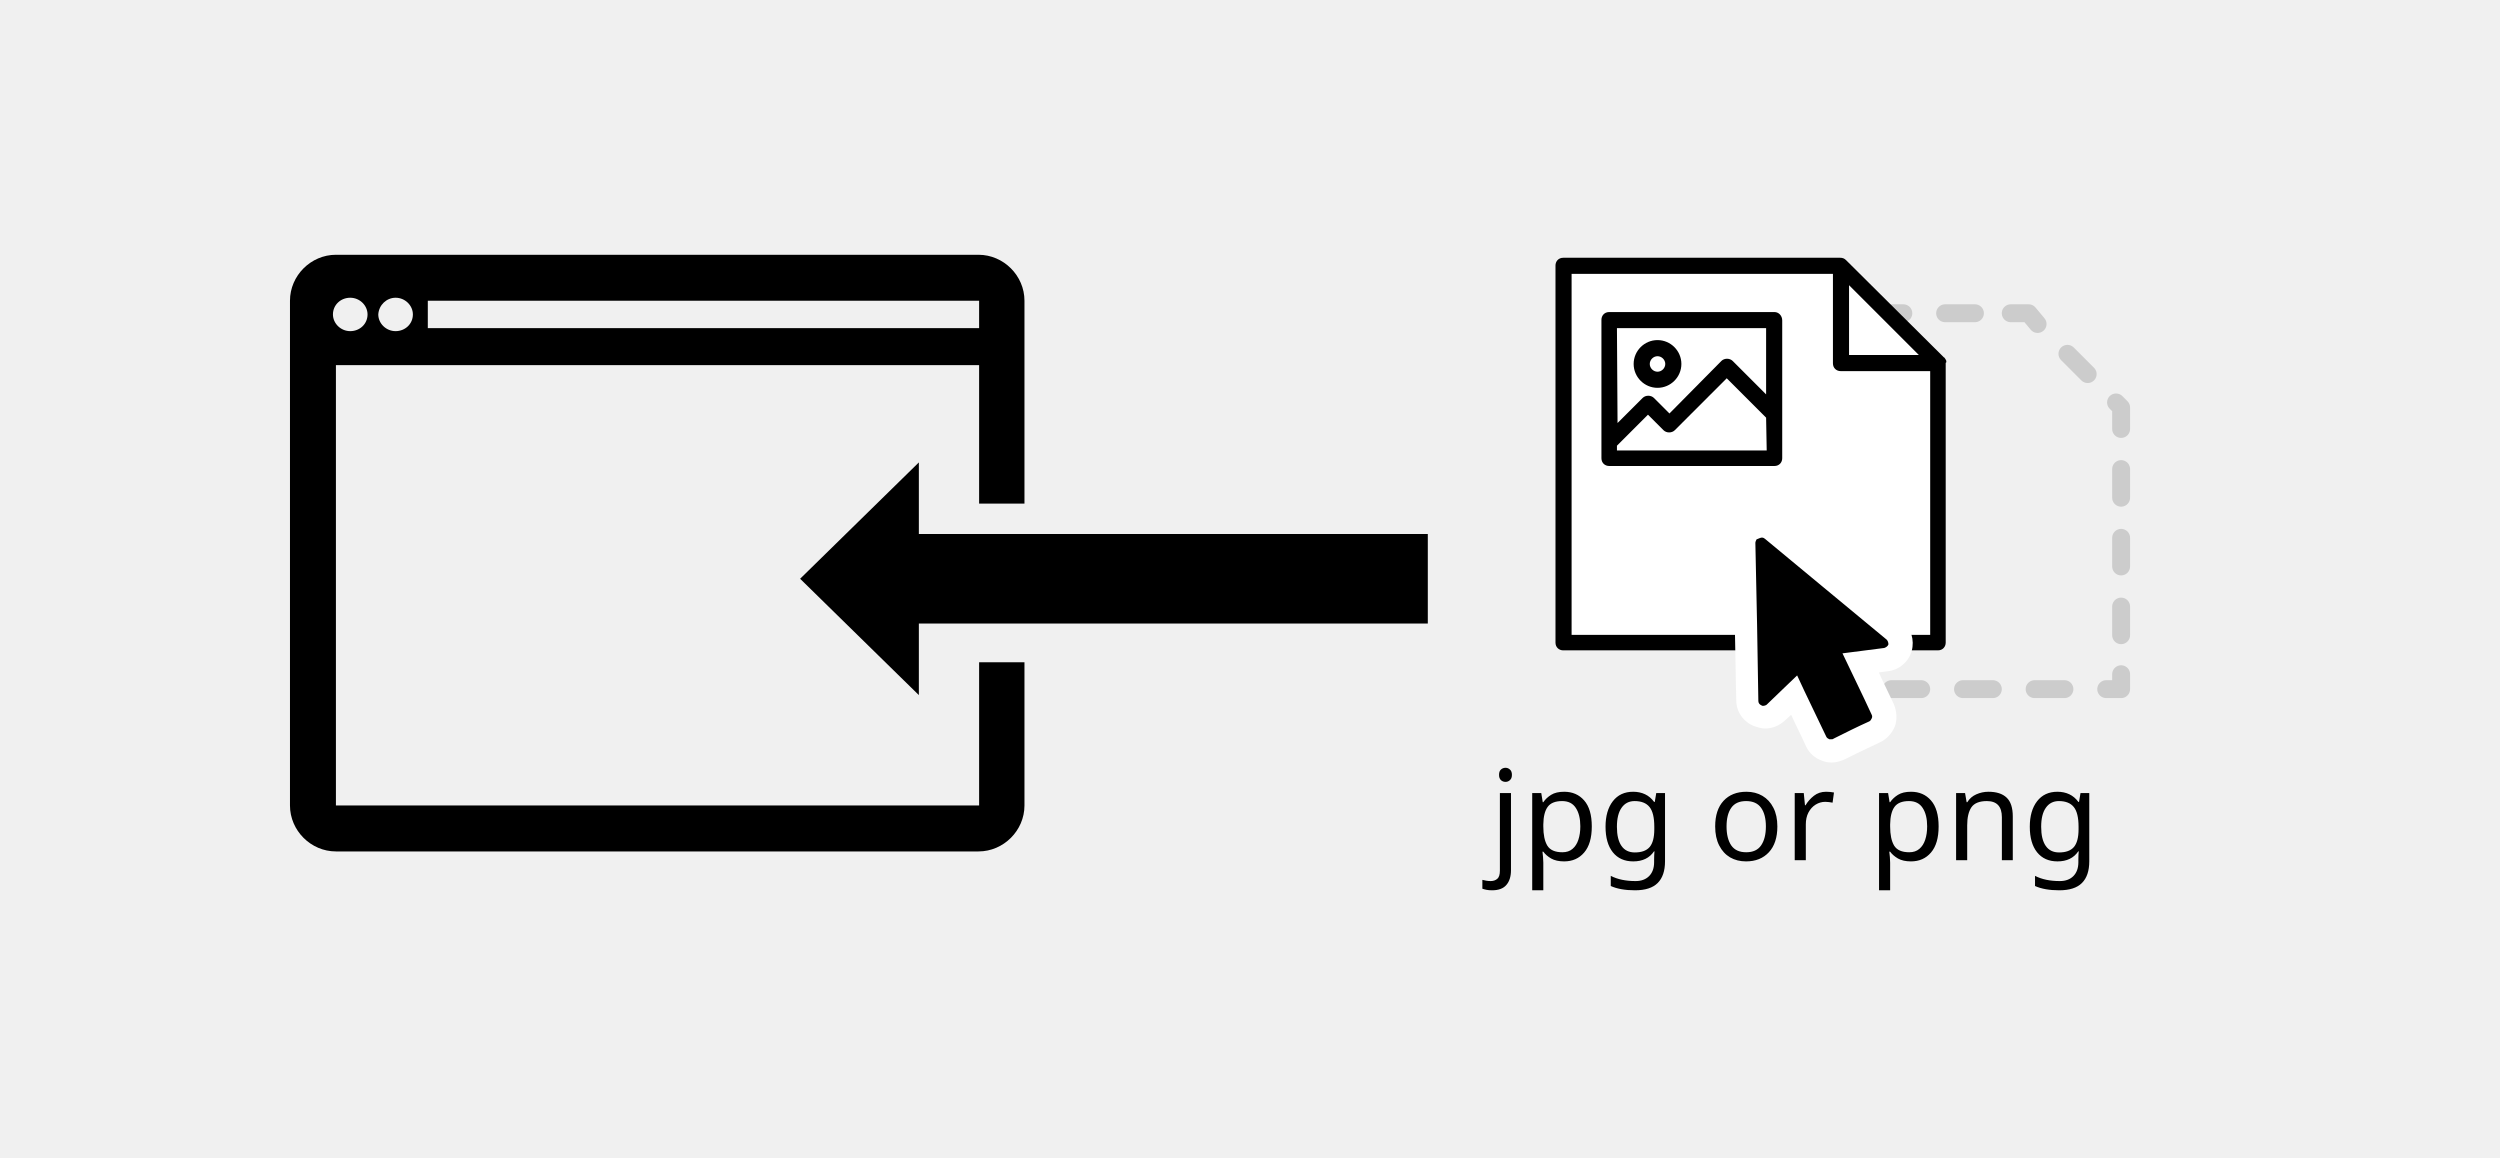
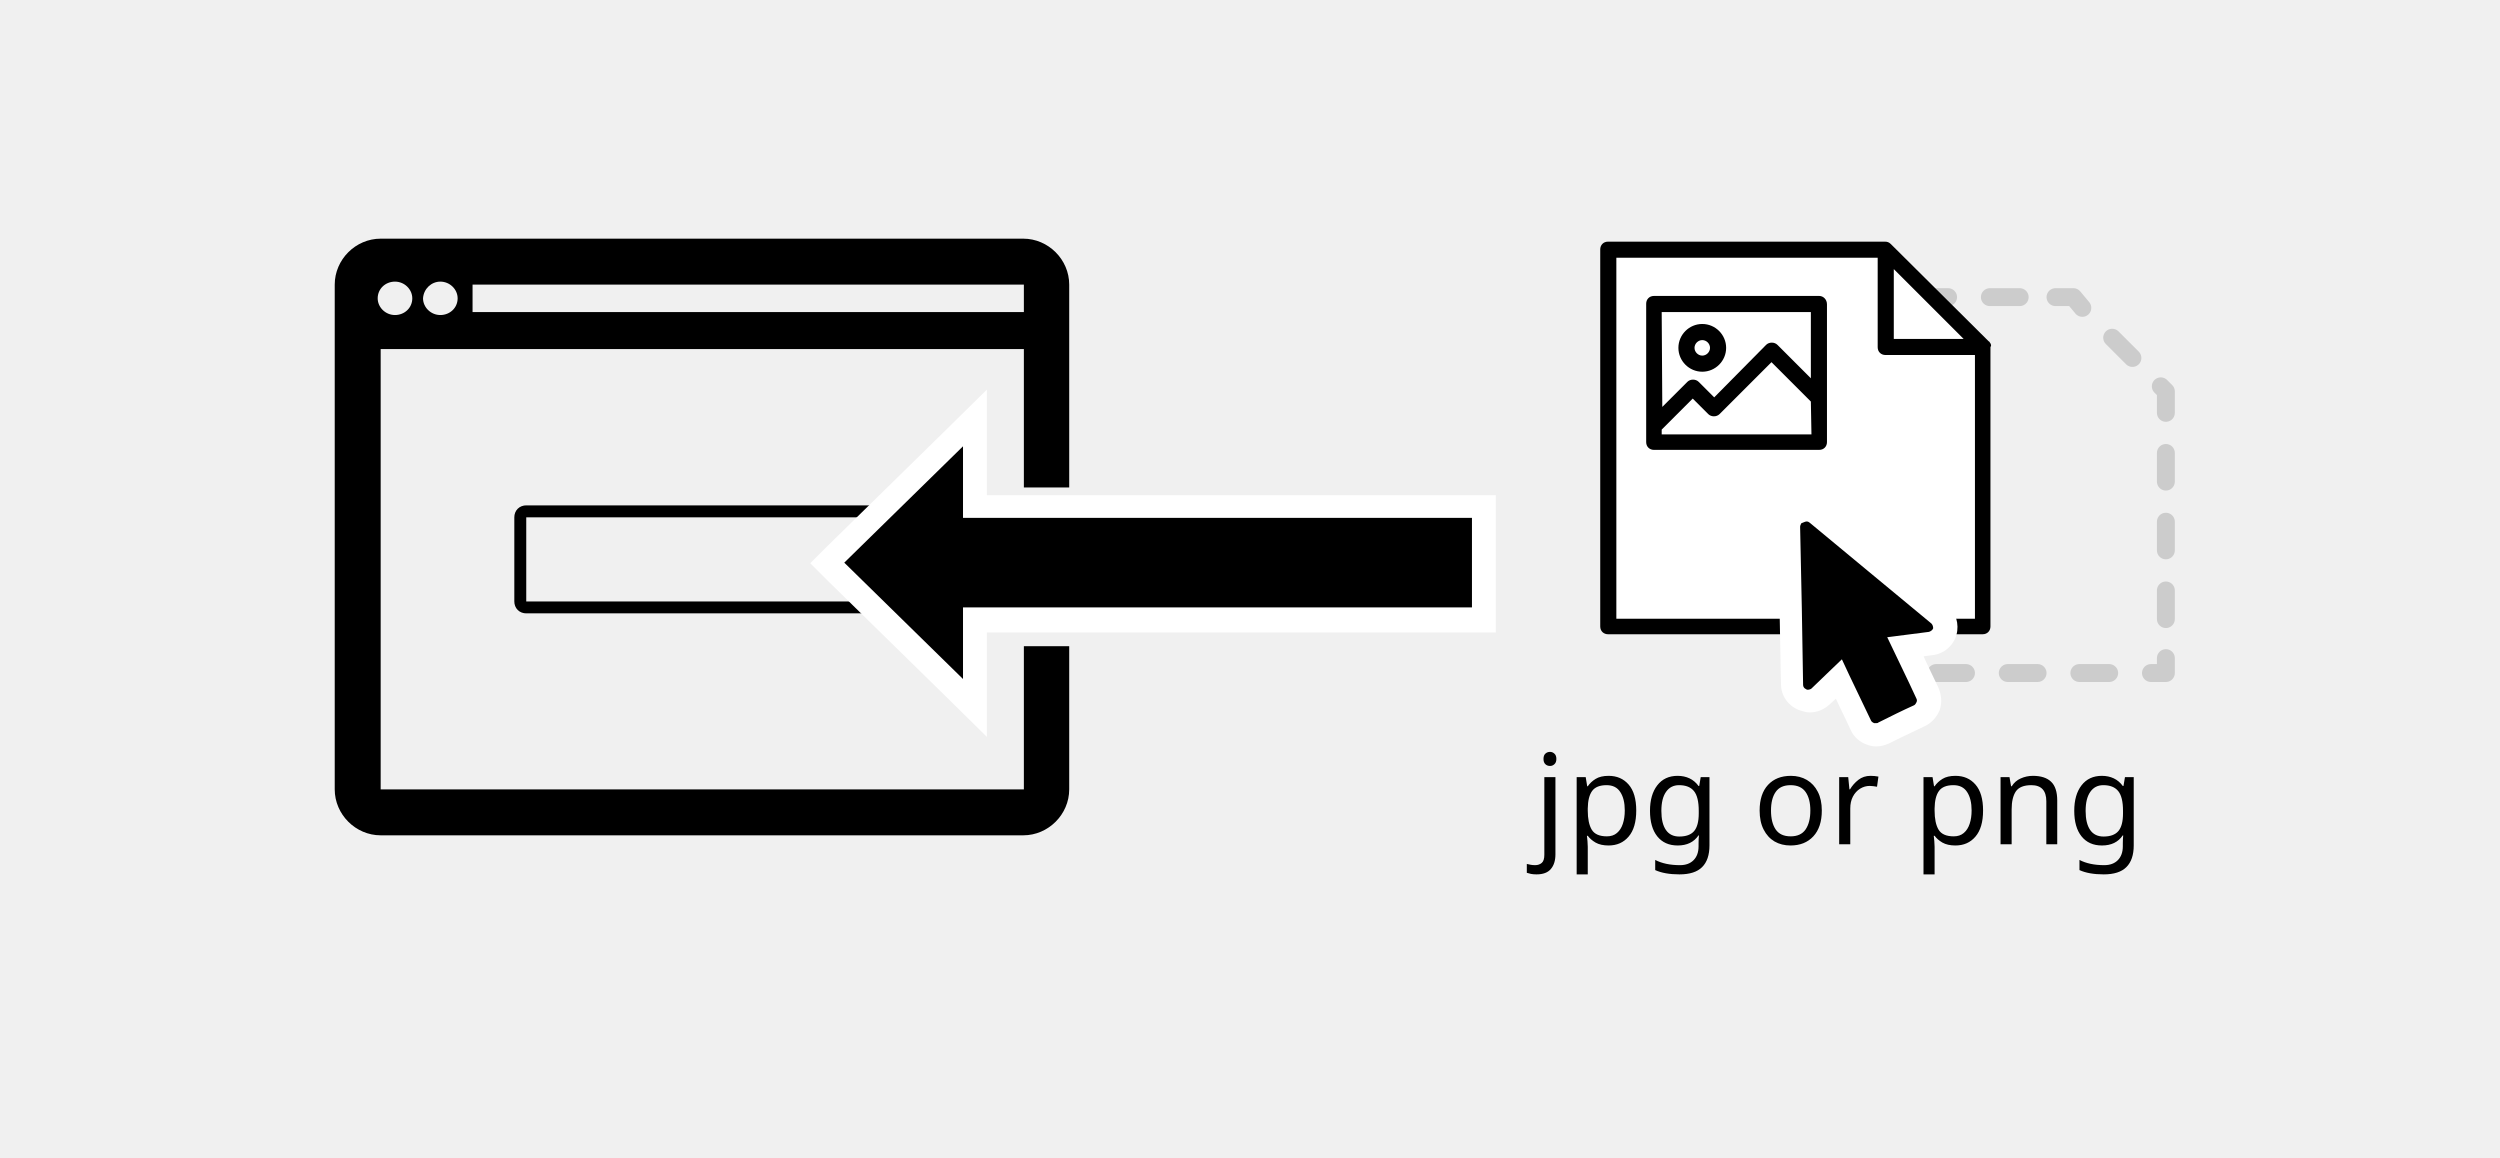
<svg xmlns="http://www.w3.org/2000/svg" version="1.1" id="Layer_1" x="0px" y="0px" width="419px" height="194px" viewBox="-270 184 419 194" enable-background="new -270 184 419 194" xml:space="preserve">
+   <path fill="none" stroke="#000000" stroke-width="2" stroke-miterlimit="10" d="M-120.4,285.8h-61.4c-0.6,0-1-0.4-1-1v-14.1  c0-0.6,0.4-1,1-1h61.4c0.6,0,1,0.4,1,1v14.1C-119.4,285.4-119.8,285.8-120.4,285.8z" />
  <g>
    <g>
-       <polyline fill="none" stroke="#CCCCCC" stroke-width="3" stroke-linecap="round" stroke-linejoin="round" points="22.5,239     22.5,236.5 25,236.5   " />
-       <line fill="none" stroke="#CCCCCC" stroke-width="3" stroke-linecap="round" stroke-linejoin="round" stroke-dasharray="5,7" x1="32" y1="236.5" x2="64" y2="236.5" />
-       <polyline fill="none" stroke="#CCCCCC" stroke-width="3" stroke-linecap="round" stroke-linejoin="round" points="67,236.5     70,236.5 71.5,238.3   " />
-       <polyline fill="none" stroke="#CCCCCC" stroke-width="3" stroke-linecap="round" stroke-linejoin="round" stroke-dasharray="4.801,6.721" points="    76.5,243.3 85.5,252.3 85.5,294   " />
-       <polyline fill="none" stroke="#CCCCCC" stroke-width="3" stroke-linecap="round" stroke-linejoin="round" points="85.5,297     85.5,299.5 83,299.5   " />
-       <line fill="none" stroke="#CCCCCC" stroke-width="3" stroke-linecap="round" stroke-linejoin="round" stroke-dasharray="5,7" x1="76" y1="299.5" x2="29" y2="299.5" />
-       <polyline fill="none" stroke="#CCCCCC" stroke-width="3" stroke-linecap="round" stroke-linejoin="round" points="25,299.5     22.5,299.5 22.5,297   " />
-       <line fill="none" stroke="#CCCCCC" stroke-width="3" stroke-linecap="round" stroke-linejoin="round" stroke-dasharray="5,7" x1="22.5" y1="290" x2="22.5" y2="243" />
+       <polyline fill="none" stroke="#CCCCCC" stroke-width="3" stroke-linecap="round" stroke-linejoin="round" points="30,236.3     30,233.8 32.5,233.8   " />
+       <line fill="none" stroke="#CCCCCC" stroke-width="3" stroke-linecap="round" stroke-linejoin="round" stroke-dasharray="5,7" x1="39.5" y1="233.8" x2="71.5" y2="233.8" />
+       <polyline fill="none" stroke="#CCCCCC" stroke-width="3" stroke-linecap="round" stroke-linejoin="round" points="74.5,233.8     77.5,233.8 79,235.6   " />
+       <polyline fill="none" stroke="#CCCCCC" stroke-width="3" stroke-linecap="round" stroke-linejoin="round" stroke-dasharray="4.801,6.721" points="    84,240.6 93,249.6 93,291.3   " />
+       <polyline fill="none" stroke="#CCCCCC" stroke-width="3" stroke-linecap="round" stroke-linejoin="round" points="93,294.3     93,296.8 90.5,296.8   " />
+       <line fill="none" stroke="#CCCCCC" stroke-width="3" stroke-linecap="round" stroke-linejoin="round" stroke-dasharray="5,7" x1="83.5" y1="296.8" x2="36.5" y2="296.8" />
+       <polyline fill="none" stroke="#CCCCCC" stroke-width="3" stroke-linecap="round" stroke-linejoin="round" points="32.5,296.8     30,296.8 30,294.3   " />
+       <line fill="none" stroke="#CCCCCC" stroke-width="3" stroke-linecap="round" stroke-linejoin="round" stroke-dasharray="5,7" x1="30" y1="287.3" x2="30" y2="240.3" />
    </g>
  </g>
-   <polygon fill="#FFFFFF" points="-9,229 39,229 54,244.3 54,292 -9,292 " />
-   <path d="M-203.7,233.9c1.6,0,2.9,1.3,2.9,2.8c0,1.6-1.3,2.8-2.9,2.8s-2.9-1.3-2.9-2.8C-206.5,235.1-205.2,233.9-203.7,233.9z   M-214.2,236.7c0-1.6,1.3-2.8,2.9-2.8c1.6,0,2.9,1.3,2.9,2.8c0,1.6-1.3,2.8-2.9,2.8C-212.9,239.5-214.2,238.2-214.2,236.7z   M-105.9,295v24h-107.8v-73.8h107.8v23.2h7.6v-34c0-4.2-3.5-7.7-7.7-7.7h-107.7c-4.2,0-7.7,3.5-7.7,7.7V319c0,4.2,3.5,7.7,7.7,7.7  H-106c4.2,0,7.7-3.5,7.7-7.7v-24H-105.9z M-105.9,239h-92.4v-4.6h92.4V239z" />
+   <polygon fill="#FFFFFF" points="-1.5,226.3 46.5,226.3 61.5,241.6 61.5,289.3 -1.5,289.3 " />
+   <path d="M-196.2,231.2c1.6,0,2.9,1.3,2.9,2.8c0,1.6-1.3,2.8-2.9,2.8s-2.9-1.3-2.9-2.8C-199,232.4-197.7,231.2-196.2,231.2z   M-206.7,234c0-1.6,1.3-2.8,2.9-2.8c1.6,0,2.9,1.3,2.9,2.8c0,1.6-1.3,2.8-2.9,2.8S-206.7,235.5-206.7,234z M-98.4,292.3v24h-107.8  v-73.8h107.8v23.2h7.6v-34c0-4.2-3.5-7.7-7.7-7.7h-107.7c-4.2,0-7.7,3.5-7.7,7.7v84.6c0,4.2,3.5,7.7,7.7,7.7h107.7  c4.2,0,7.7-3.5,7.7-7.7v-24H-98.4z M-98.4,236.3h-92.4v-4.6h92.4V236.3z" />
  <g>
    <g>
      <g>
-         <path d="M56,244.2c0.1,0.2,0.2,0.3,0.2,0.5C56.2,244.4,56.1,244.3,56,244.2z" />
-         <path d="M56.2,244.6c0-0.2-0.1-0.3-0.2-0.5c-0.1-0.1-0.1-0.2-0.2-0.2l-16.4-16.3c-0.3-0.3-0.6-0.4-1-0.4H-8     c-0.8,0-1.3,0.6-1.3,1.3v63.2c0,0.8,0.6,1.3,1.3,1.3h62.8c0.8,0,1.3-0.6,1.3-1.3v-46.9C56.2,244.8,56.2,244.7,56.2,244.6z      M39.9,231.8l11.7,11.7H39.9V231.8z M53.5,290.4H-6.6v-60.5h43.8v15c0,0.8,0.6,1.3,1.3,1.3h15L53.5,290.4L53.5,290.4z" />
+         <path d="M63.5,241.5c0.1,0.2,0.2,0.3,0.2,0.5C63.7,241.7,63.6,241.6,63.5,241.5z" />
+         <path d="M63.7,241.9c0-0.2-0.1-0.3-0.2-0.5c-0.1-0.1-0.1-0.2-0.2-0.2l-16.4-16.3c-0.3-0.3-0.6-0.4-1-0.4H-0.5     c-0.8,0-1.3,0.6-1.3,1.3V289c0,0.8,0.6,1.3,1.3,1.3h62.8c0.8,0,1.3-0.6,1.3-1.3v-46.9C63.7,242.1,63.7,242,63.7,241.9z      M47.4,229.1l11.7,11.7H47.4V229.1z M61,287.7H0.9v-60.5h43.8v15c0,0.8,0.6,1.3,1.3,1.3h15V287.7L61,287.7z" />
      </g>
    </g>
    <g>
      <g>
-         <path d="M27.4,236.3H-0.3c-0.8,0-1.3,0.6-1.3,1.3v23.2c0,0.8,0.6,1.3,1.3,1.3h27.7c0.8,0,1.3-0.6,1.3-1.3v-23.1     C28.7,236.9,28.1,236.3,27.4,236.3z M1,239h25v11.1l-5.6-5.6c-0.5-0.5-1.4-0.5-1.9,0l-8.7,8.8l-2.6-2.6c-0.5-0.5-1.4-0.5-1.9,0     l-4.2,4.2L1,239L1,239z M26.1,259.5H1v-0.8l5.2-5.2l2.6,2.6c0.5,0.5,1.4,0.5,1.9,0l8.7-8.7L26,254L26.1,259.5L26.1,259.5z" />
+         <path d="M34.9,233.6H7.2c-0.8,0-1.3,0.6-1.3,1.3v23.2c0,0.8,0.6,1.3,1.3,1.3h27.7c0.8,0,1.3-0.6,1.3-1.3V235     C36.2,234.2,35.6,233.6,34.9,233.6z M8.5,236.3h25v11.1l-5.6-5.6c-0.5-0.5-1.4-0.5-1.9,0l-8.7,8.8l-2.6-2.6     c-0.5-0.5-1.4-0.5-1.9,0l-4.2,4.2L8.5,236.3L8.5,236.3z M33.6,256.8H8.5V256l5.2-5.2l2.6,2.6c0.5,0.5,1.4,0.5,1.9,0l8.7-8.7     l6.6,6.6L33.6,256.8L33.6,256.8z" />
      </g>
      <g>
-         <path d="M7.8,249c-2.2,0-4-1.8-4-4s1.8-4,4-4s4,1.8,4,4S10,249,7.8,249z M7.8,243.7c-0.7,0-1.3,0.6-1.3,1.3s0.6,1.3,1.3,1.3     s1.3-0.6,1.3-1.3S8.5,243.7,7.8,243.7z" />
+         <path d="M15.3,246.3c-2.2,0-4-1.8-4-4s1.8-4,4-4s4,1.8,4,4S17.5,246.3,15.3,246.3z M15.3,241c-0.7,0-1.3,0.6-1.3,1.3     s0.6,1.3,1.3,1.3s1.3-0.6,1.3-1.3S16,241,15.3,241z" />
      </g>
    </g>
    <head />
  </g>
-   <text transform="matrix(1 0 0 1 -20.3997 328.1667)" font-family="'PalanquinDark-Medium'" font-size="21">jpg or png</text>
+   <text transform="matrix(1 0 0 1 -12.9497 325.5)" font-family="'PalanquinDark-Medium'" font-size="21">jpg or png</text>
  <g>
-     <path d="M37.1,309.7c-0.3,0-0.6-0.1-0.9-0.2c-0.7-0.2-1.3-0.8-1.6-1.4c-0.9-1.8-1.8-3.7-2.6-5.5c-0.4-0.8-0.7-1.5-1.1-2.3l-3.1,2.9   c-0.5,0.5-1.2,0.8-2,0.8c-0.4,0-0.7-0.1-1.1-0.2c-1-0.4-1.7-1.4-1.7-2.5l-0.2-10.6c-0.1-5.1-0.2-10.5-0.3-15.9c0-0.8,0.3-1.5,0.8-2   s1.2-0.8,2-0.8c0.7,0,1.3,0.2,1.8,0.6l20.4,16.9c0.8,0.7,1.2,1.9,0.9,2.9c-0.3,1.1-1.2,1.9-2.3,2l-4.2,0.6l3.7,7.8   c0.3,0.7,0.4,1.4,0.1,2.1c-0.2,0.7-0.8,1.3-1.4,1.6l-6,2.9C37.9,309.6,37.5,309.7,37.1,309.7L37.1,309.7z" />
-     <path fill="#FFFFFF" d="M25.3,274.1c0.2,0,0.4,0.1,0.5,0.2c6,5,13.3,11,20.4,16.9c0.2,0.2,0.3,0.5,0.3,0.8   c-0.1,0.3-0.4,0.5-0.7,0.6c-2.3,0.3-4.6,0.6-7,0.9c1.6,3.4,3.3,6.8,4.9,10.3c0.1,0.2,0.1,0.4,0,0.6c-0.1,0.2-0.2,0.4-0.4,0.5   c-2,0.9-3.8,1.8-6,2.9c-0.1,0.1-0.2,0.1-0.4,0.1c-0.1,0-0.2,0-0.3,0c-0.2-0.1-0.4-0.2-0.5-0.4c-1.6-3.4-3.3-6.8-4.9-10.3   c-1.5,1.4-3.3,3.2-5.1,4.9c-0.1,0.1-0.4,0.2-0.6,0.2c-0.1,0-0.2,0-0.3-0.1c-0.3-0.1-0.5-0.4-0.5-0.7c-0.1-7.9-0.3-17.3-0.5-26.5   c0-0.2,0.1-0.4,0.2-0.6C24.9,274.2,25.1,274.1,25.3,274.1L25.3,274.1 M25.3,270.1L25.3,270.1L25.3,270.1c-1.3,0-2.5,0.5-3.4,1.4   s-1.4,2.2-1.4,3.5c0.1,5.4,0.2,11,0.3,16.2c0.1,3.6,0.1,7,0.2,10.2c0,1.9,1.2,3.6,3,4.3c0.6,0.2,1.2,0.4,1.8,0.4   c1.3,0,2.4-0.5,3.3-1.3l1.1-1c0.8,1.8,1.7,3.5,2.5,5.3c0.5,1.1,1.5,2,2.7,2.4c0.5,0.2,1,0.3,1.6,0.3c0.7,0,1.4-0.2,2.1-0.5   c1.4-0.7,2.6-1.3,3.9-1.9l2.1-1c1.1-0.5,2-1.5,2.5-2.7c0.4-1.2,0.3-2.5-0.2-3.7l-2.1-4.4l-0.4-0.9l1.5-0.2c1.9-0.2,3.5-1.6,4-3.4   s-0.1-3.8-1.5-5l-7-5.8c-4.7-3.9-9.3-7.7-13.3-11C27.5,270.5,26.5,270.1,25.3,270.1L25.3,270.1z" />
+     <path d="M44.6,307c-0.3,0-0.6-0.1-0.9-0.2c-0.7-0.2-1.3-0.8-1.6-1.4c-0.9-1.8-1.8-3.7-2.6-5.5c-0.4-0.8-0.7-1.5-1.1-2.3l-3.1,2.9   c-0.5,0.5-1.2,0.8-2,0.8c-0.4,0-0.7-0.1-1.1-0.2c-1-0.4-1.7-1.4-1.7-2.5L30.3,288c-0.1-5.1-0.2-10.5-0.3-15.9c0-0.8,0.3-1.5,0.8-2   s1.2-0.8,2-0.8c0.7,0,1.3,0.2,1.8,0.6L55,286.8c0.8,0.7,1.2,1.9,0.9,2.9c-0.3,1.1-1.2,1.9-2.3,2l-4.2,0.6l3.7,7.8   c0.3,0.7,0.4,1.4,0.1,2.1c-0.2,0.7-0.8,1.3-1.4,1.6l-6,2.9C45.4,306.9,45,307,44.6,307L44.6,307z" />
+     <path fill="#FFFFFF" d="M32.8,271.4c0.2,0,0.4,0.1,0.5,0.2c6,5,13.3,11,20.4,16.9c0.2,0.2,0.3,0.5,0.3,0.8   c-0.1,0.3-0.4,0.5-0.7,0.6c-2.3,0.3-4.6,0.6-7,0.9c1.6,3.4,3.3,6.8,4.9,10.3c0.1,0.2,0.1,0.4,0,0.6s-0.2,0.4-0.4,0.5   c-2,0.9-3.8,1.8-6,2.9c-0.1,0.1-0.2,0.1-0.4,0.1c-0.1,0-0.2,0-0.3,0c-0.2-0.1-0.4-0.2-0.5-0.4c-1.6-3.4-3.3-6.8-4.9-10.3   c-1.5,1.4-3.3,3.2-5.1,4.9c-0.1,0.1-0.4,0.2-0.6,0.2c-0.1,0-0.2,0-0.3-0.1c-0.3-0.1-0.5-0.4-0.5-0.7c-0.1-7.9-0.3-17.3-0.5-26.5   c0-0.2,0.1-0.4,0.2-0.6C32.4,271.5,32.6,271.4,32.8,271.4L32.8,271.4 M32.8,267.4L32.8,267.4L32.8,267.4c-1.3,0-2.5,0.5-3.4,1.4   c-0.9,0.9-1.4,2.2-1.4,3.5c0.1,5.4,0.2,11,0.3,16.2c0.1,3.6,0.1,7,0.2,10.2c0,1.9,1.2,3.6,3,4.3c0.6,0.2,1.2,0.4,1.8,0.4   c1.3,0,2.4-0.5,3.3-1.3l1.1-1c0.8,1.8,1.7,3.5,2.5,5.3c0.5,1.1,1.5,2,2.7,2.4c0.5,0.2,1,0.3,1.6,0.3c0.7,0,1.4-0.2,2.1-0.5   c1.4-0.7,2.6-1.3,3.9-1.9l2.1-1c1.1-0.5,2-1.5,2.5-2.7c0.4-1.2,0.3-2.5-0.2-3.7l-2.1-4.4l-0.4-0.9l1.5-0.2c1.9-0.2,3.5-1.6,4-3.4   s-0.1-3.8-1.5-5l-7-5.8c-4.7-3.9-9.3-7.7-13.3-11C35,267.8,34,267.4,32.8,267.4L32.8,267.4z" />
  </g>
  <head />
-   <polygon points="-135.9,281 -116,300.5 -116,288.5 -30.7,288.5 -30.7,273.5 -116,273.5 -116,261.5 " />
+   <g>
+     <polygon points="-131.3,278.3 -106.5,254.1 -106.5,268.8 -21.2,268.8 -21.2,287.8 -106.5,287.8 -106.5,302.6  " />
+     <path fill="#FFFFFF" d="M-108.6,258.8v12h85.3v15h-85.3v12l-19.9-19.5L-108.6,258.8 M-104.6,249.3l-6.8,6.7l-19.9,19.5l-2.9,2.9   l2.9,2.9l19.9,19.5l6.8,6.7v-9.5v-8h81.3h4v-4v-15v-4h-4h-81.3v-8V249.3L-104.6,249.3z" />
+   </g>
</svg>
